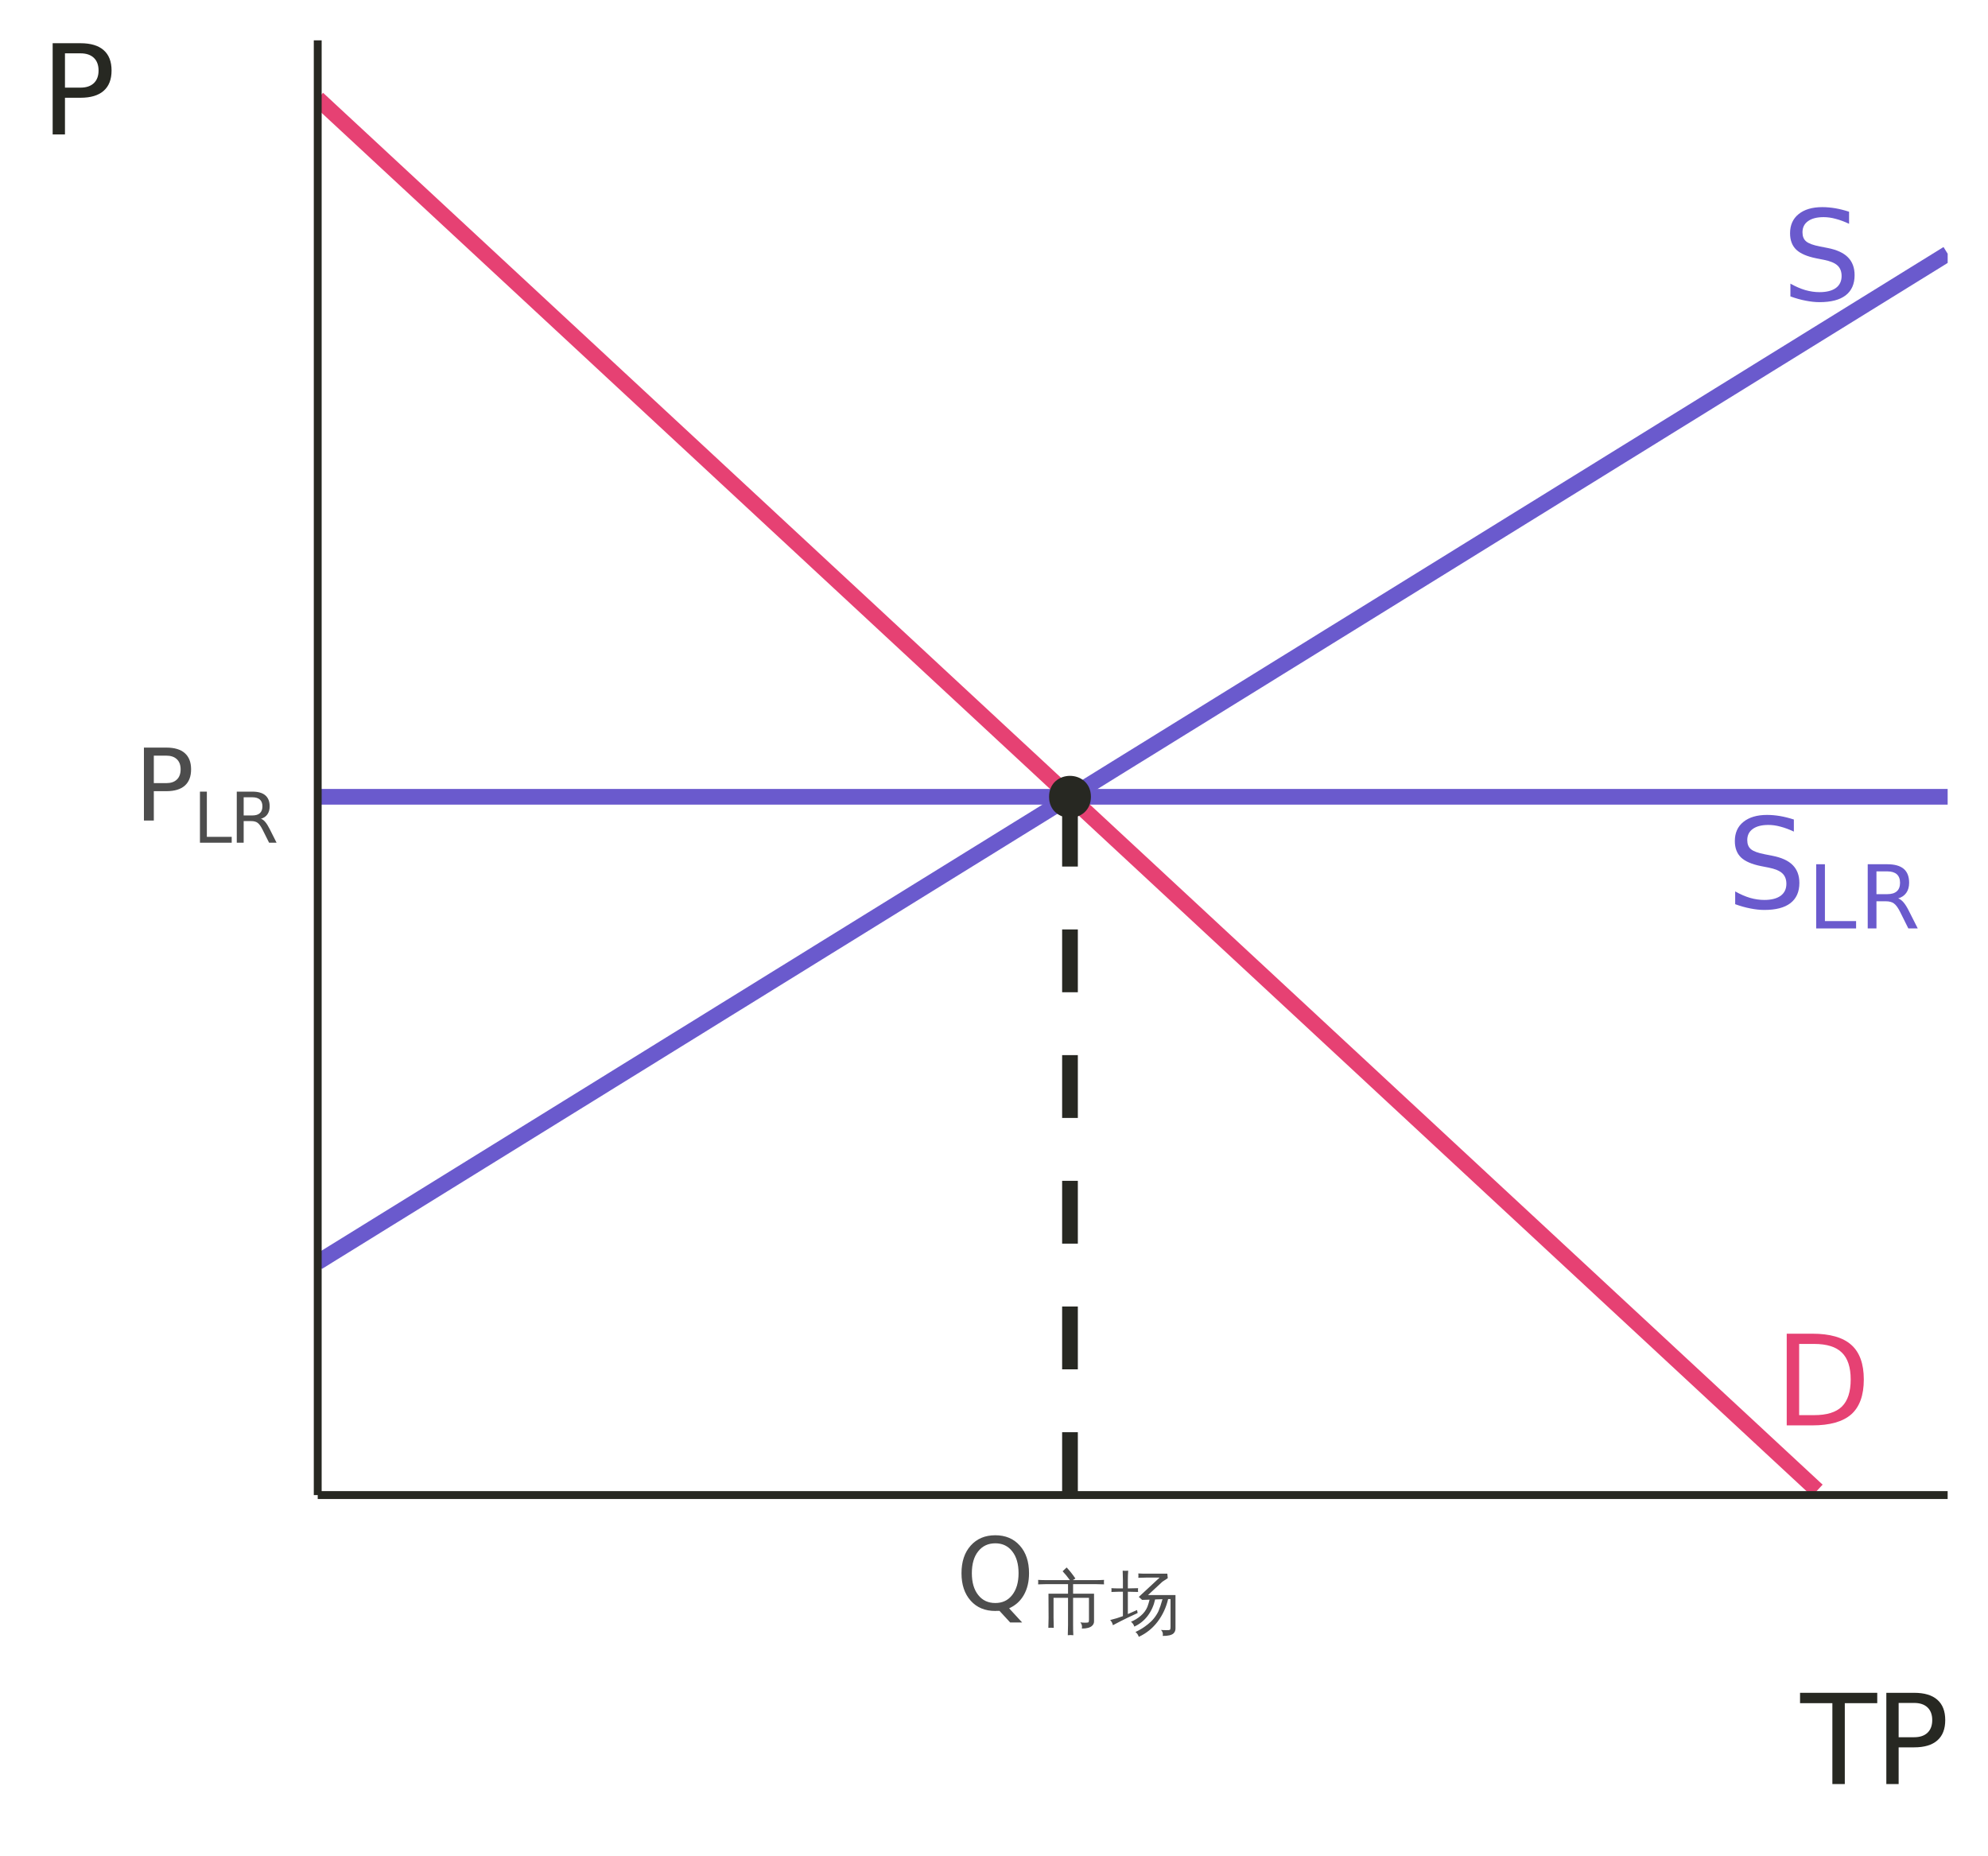
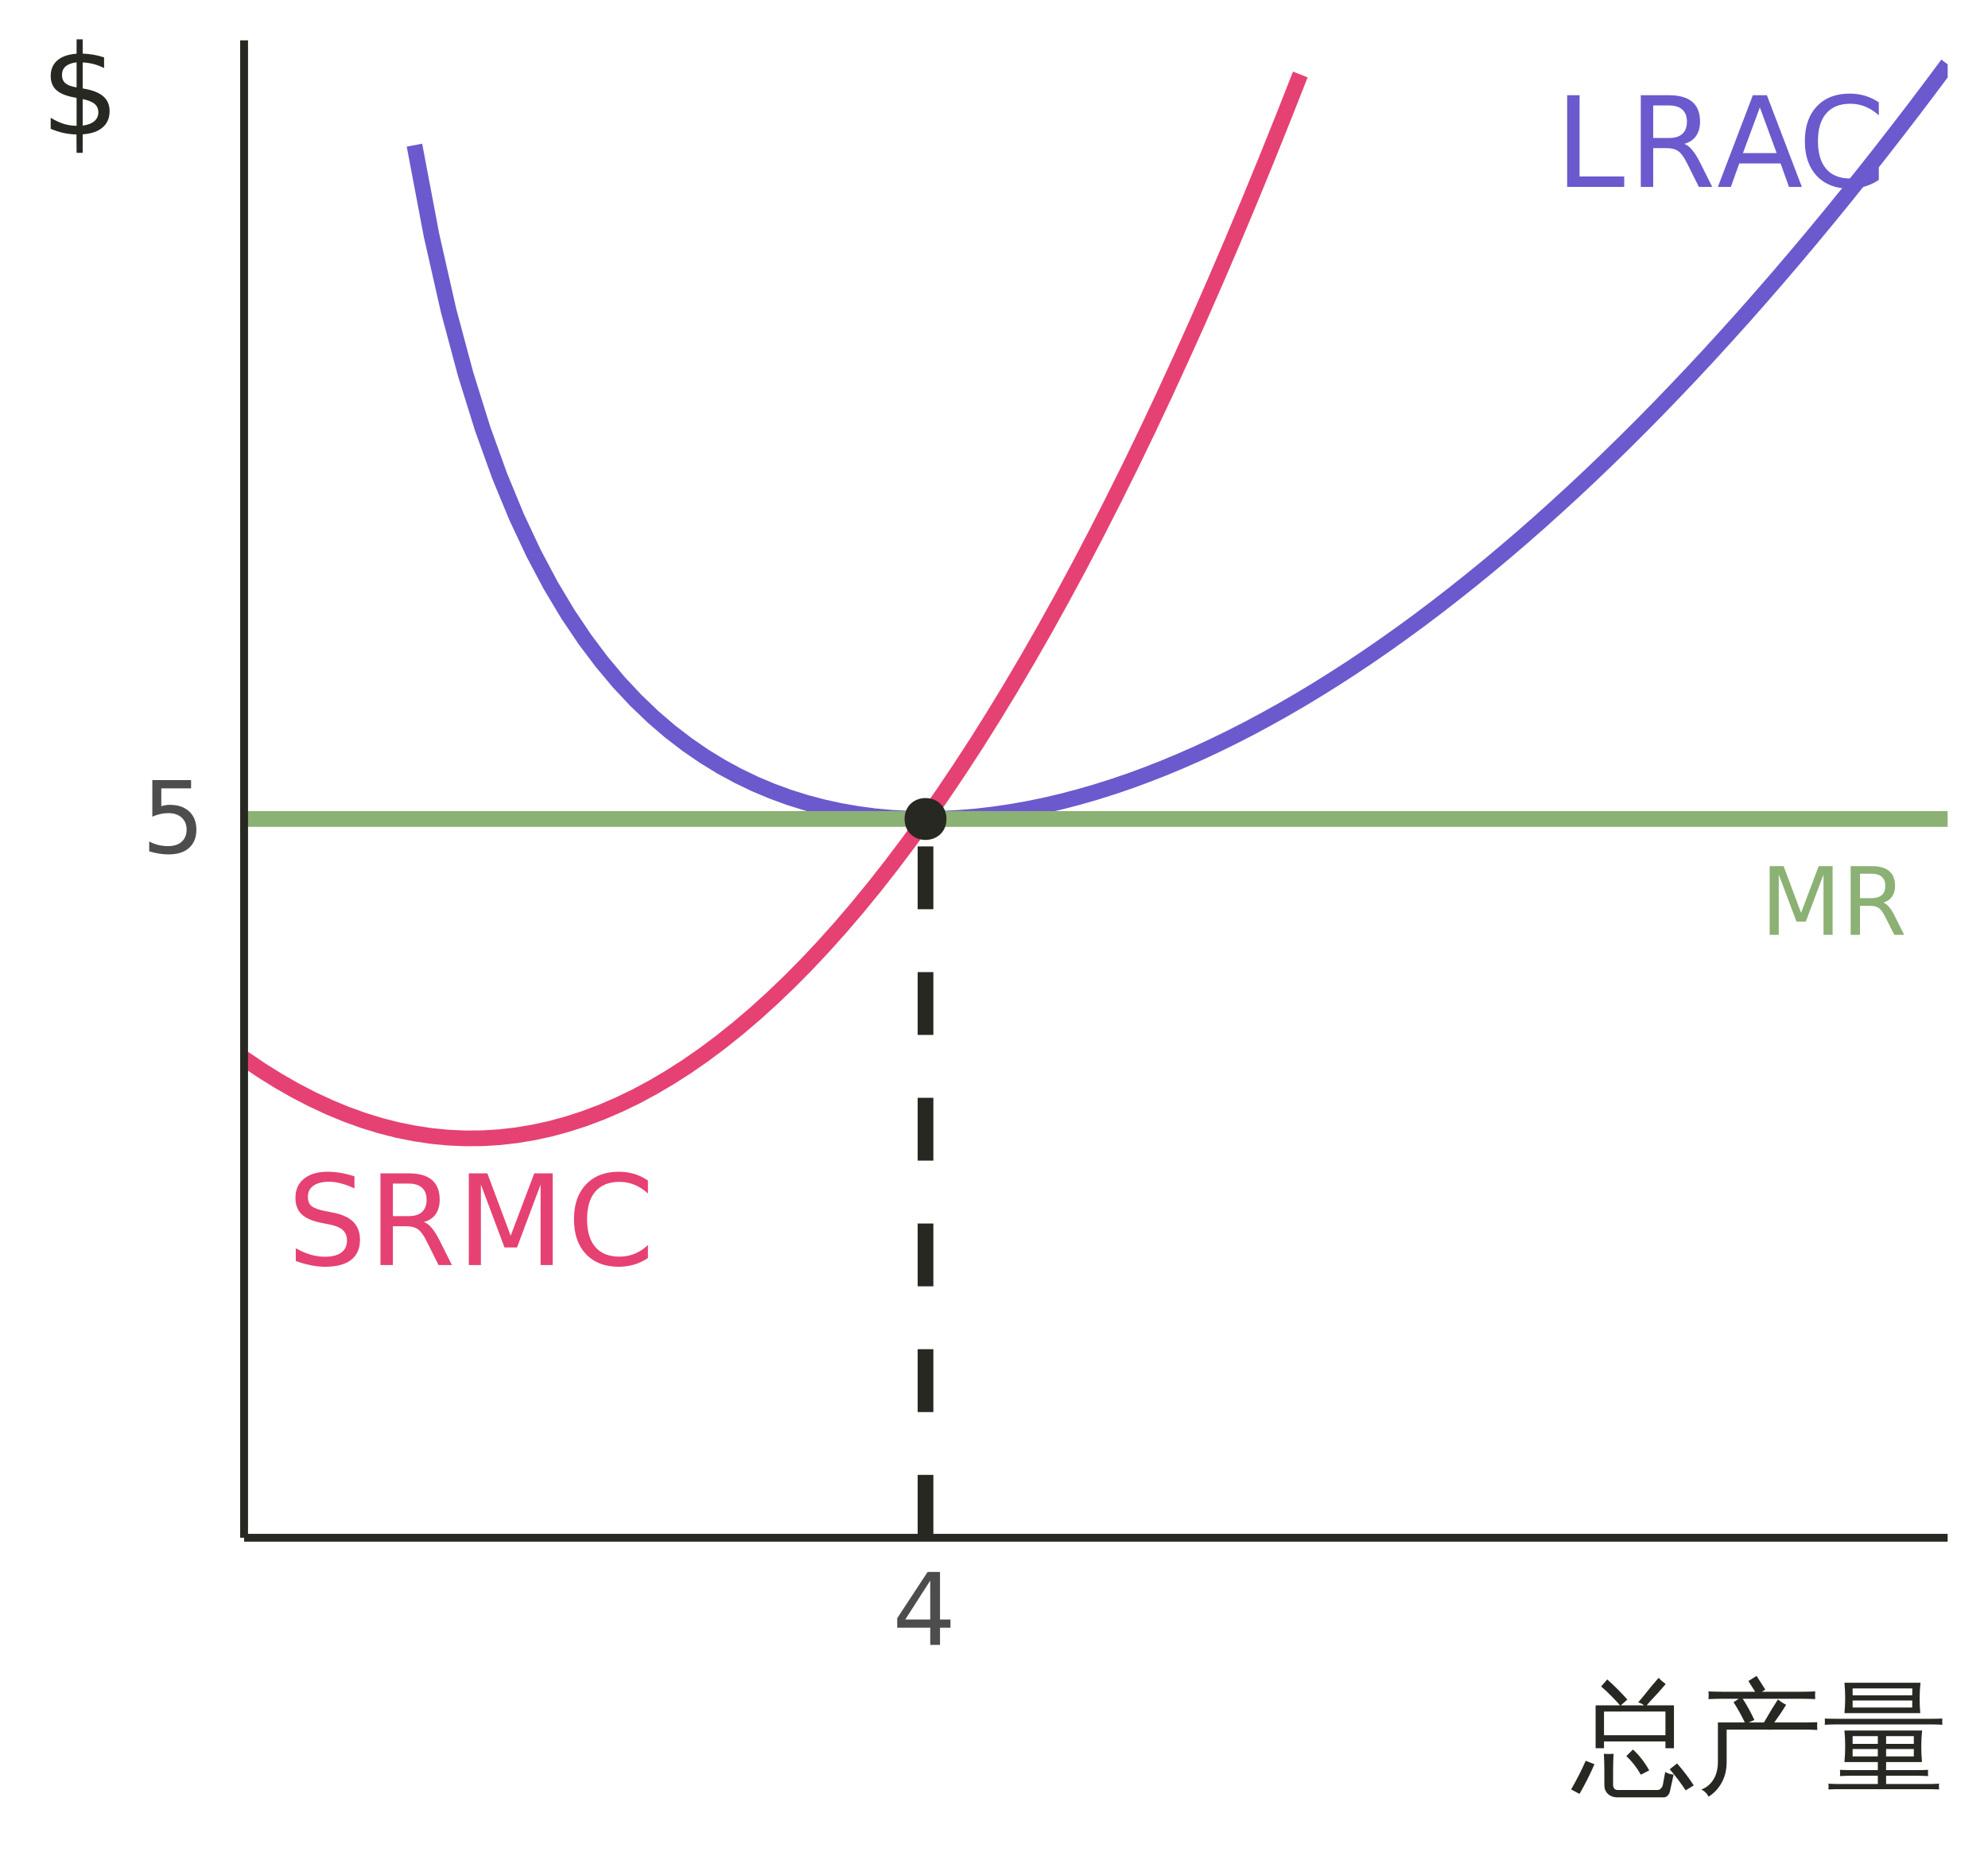
<svg xmlns="http://www.w3.org/2000/svg" xmlns:xlink="http://www.w3.org/1999/xlink" width="270" height="252" viewBox="0 0 270 252">
  <defs>
    <g>
      <g id="glyph-0-0">
        <path d="M 0.844 3.016 L 0.844 -12.047 L 9.391 -12.047 L 9.391 3.016 Z M 1.812 2.062 L 8.438 2.062 L 8.438 -11.078 L 1.812 -11.078 Z M 1.812 2.062 " />
      </g>
      <g id="glyph-0-1">
+         <path d="M 1.672 -12.453 L 3.359 -12.453 L 3.359 -1.422 L 9.422 -1.422 L 9.422 0 L 1.672 0 Z M 1.672 -12.453 " />
+       </g>
+       <g id="glyph-0-2">
+         <path d="M 7.578 -5.844 C 7.941 -5.719 8.289 -5.453 8.625 -5.047 C 8.969 -4.648 9.316 -4.102 9.672 -3.406 L 11.375 0 L 9.562 0 L 7.969 -3.188 C 7.562 -4.02 7.164 -4.57 6.781 -4.844 C 6.395 -5.125 5.863 -5.266 5.188 -5.266 L 3.359 -5.266 L 3.359 0 L 1.672 0 L 1.672 -12.453 L 5.484 -12.453 C 6.898 -12.453 7.957 -12.156 8.656 -11.562 C 9.363 -10.969 9.719 -10.066 9.719 -8.859 C 9.719 -8.078 9.535 -7.426 9.172 -6.906 C 8.805 -6.395 8.273 -6.039 7.578 -5.844 Z M 3.359 -11.062 L 3.359 -6.641 L 5.484 -6.641 C 6.297 -6.641 6.906 -6.828 7.312 -7.203 C 7.727 -7.578 7.938 -8.129 7.938 -8.859 C 7.938 -9.586 7.727 -10.133 7.312 -10.5 C 6.906 -10.875 6.297 -11.062 5.484 -11.062 Z M 3.359 -11.062 " />
+       </g>
+       <g id="glyph-0-3">
+         <path d="M 5.844 -10.797 L 3.547 -4.594 L 8.125 -4.594 Z M 4.891 -12.453 L 6.797 -12.453 L 11.547 0 L 9.797 0 L 8.656 -3.188 L 3.047 -3.188 L 1.906 0 L 0.141 0 Z M 4.891 -12.453 " />
+       </g>
+       <g id="glyph-0-4">
+         <path d="M 11 -11.484 L 11 -9.719 C 10.438 -10.238 9.832 -10.629 9.188 -10.891 C 8.539 -11.16 7.859 -11.297 7.141 -11.297 C 5.711 -11.297 4.617 -10.859 3.859 -9.984 C 3.109 -9.117 2.734 -7.863 2.734 -6.219 C 2.734 -4.57 3.109 -3.312 3.859 -2.438 C 4.617 -1.57 5.711 -1.141 7.141 -1.141 C 7.859 -1.141 8.539 -1.27 9.188 -1.531 C 9.832 -1.789 10.438 -2.188 11 -2.719 L 11 -0.953 C 10.406 -0.555 9.781 -0.258 9.125 -0.062 C 8.469 0.133 7.77 0.234 7.031 0.234 C 5.156 0.234 3.672 -0.336 2.578 -1.484 C 1.492 -2.641 0.953 -4.219 0.953 -6.219 C 0.953 -8.219 1.492 -9.789 2.578 -10.938 C 3.672 -12.094 5.156 -12.672 7.031 -12.672 C 7.781 -12.672 8.484 -12.57 9.141 -12.375 C 9.797 -12.176 10.414 -11.879 11 -11.484 Z M 11 -11.484 " />
+       </g>
+       <g id="glyph-0-5">
        <path d="M 9.141 -12.047 L 9.141 -10.406 C 8.504 -10.707 7.898 -10.93 7.328 -11.078 C 6.766 -11.234 6.219 -11.312 5.688 -11.312 C 4.77 -11.312 4.062 -11.129 3.562 -10.766 C 3.062 -10.41 2.812 -9.906 2.812 -9.25 C 2.812 -8.707 2.977 -8.297 3.312 -8.016 C 3.645 -7.734 4.27 -7.504 5.188 -7.328 L 6.219 -7.125 C 7.469 -6.883 8.391 -6.461 8.984 -5.859 C 9.586 -5.254 9.891 -4.445 9.891 -3.438 C 9.891 -2.227 9.484 -1.312 8.672 -0.688 C 7.867 -0.07 6.688 0.234 5.125 0.234 C 4.531 0.234 3.898 0.164 3.234 0.031 C 2.578 -0.094 1.891 -0.285 1.172 -0.547 L 1.172 -2.281 C 1.859 -1.895 2.531 -1.602 3.188 -1.406 C 3.844 -1.219 4.488 -1.125 5.125 -1.125 C 6.082 -1.125 6.82 -1.312 7.344 -1.688 C 7.863 -2.07 8.125 -2.613 8.125 -3.312 C 8.125 -3.926 7.938 -4.406 7.562 -4.75 C 7.188 -5.094 6.57 -5.348 5.719 -5.516 L 4.688 -5.719 C 3.438 -5.969 2.531 -6.359 1.969 -6.891 C 1.406 -7.43 1.125 -8.176 1.125 -9.125 C 1.125 -10.227 1.508 -11.094 2.281 -11.719 C 3.062 -12.352 4.133 -12.672 5.5 -12.672 C 6.082 -12.672 6.676 -12.617 7.281 -12.516 C 7.883 -12.41 8.504 -12.254 9.141 -12.047 Z M 9.141 -12.047 " />
      </g>
-       <g id="glyph-0-2">
-         <path d="M 3.359 -11.062 L 3.359 -1.391 L 5.391 -1.391 C 7.109 -1.391 8.363 -1.773 9.156 -2.547 C 9.957 -3.328 10.359 -4.555 10.359 -6.234 C 10.359 -7.898 9.957 -9.117 9.156 -9.891 C 8.363 -10.672 7.109 -11.062 5.391 -11.062 Z M 1.672 -12.453 L 5.141 -12.453 C 7.547 -12.453 9.312 -11.945 10.438 -10.938 C 11.57 -9.938 12.141 -8.367 12.141 -6.234 C 12.141 -4.086 11.57 -2.508 10.438 -1.5 C 9.301 -0.5 7.535 0 5.141 0 L 1.672 0 Z M 1.672 -12.453 " />
+       <g id="glyph-0-6">
+         <path d="M 1.672 -12.453 L 4.188 -12.453 L 7.359 -3.984 L 10.562 -12.453 L 13.062 -12.453 L 13.062 0 L 11.422 0 L 11.422 -10.938 L 8.219 -2.391 L 6.516 -2.391 L 3.312 -10.938 L 3.312 0 L 1.672 0 Z M 1.672 -12.453 " />
      </g>
      <g id="glyph-1-0">
-         <path d="M 0.594 2.109 L 0.594 -8.422 L 6.578 -8.422 L 6.578 2.109 Z M 1.266 1.453 L 5.906 1.453 L 5.906 -7.75 L 1.266 -7.75 Z M 1.266 1.453 " />
+         <path d="M 0.641 2.266 L 0.641 -9.016 L 7.031 -9.016 L 7.031 2.266 Z M 1.359 1.547 L 6.328 1.547 L 6.328 -8.297 L 1.359 -8.297 Z M 1.359 1.547 " />
      </g>
      <g id="glyph-1-1">
-         <path d="M 1.172 -8.719 L 2.359 -8.719 L 2.359 -1 L 6.594 -1 L 6.594 0 L 1.172 0 Z M 1.172 -8.719 " />
+         <path d="M 1.25 -9.328 L 3.141 -9.328 L 5.516 -2.984 L 7.906 -9.328 L 9.797 -9.328 L 9.797 0 L 8.562 0 L 8.562 -8.188 L 6.156 -1.797 L 4.891 -1.797 L 2.484 -8.188 L 2.484 0 L 1.25 0 Z M 1.25 -9.328 " />
      </g>
      <g id="glyph-1-2">
-         <path d="M 5.312 -4.078 C 5.562 -3.992 5.805 -3.812 6.047 -3.531 C 6.285 -3.25 6.523 -2.863 6.766 -2.375 L 7.969 0 L 6.688 0 L 5.578 -2.234 C 5.285 -2.816 5.004 -3.203 4.734 -3.391 C 4.473 -3.586 4.109 -3.688 3.641 -3.688 L 2.359 -3.688 L 2.359 0 L 1.172 0 L 1.172 -8.719 L 3.828 -8.719 C 4.828 -8.719 5.57 -8.508 6.062 -8.094 C 6.551 -7.676 6.797 -7.047 6.797 -6.203 C 6.797 -5.648 6.664 -5.191 6.406 -4.828 C 6.156 -4.473 5.789 -4.223 5.312 -4.078 Z M 2.359 -7.75 L 2.359 -4.656 L 3.828 -4.656 C 4.398 -4.656 4.832 -4.785 5.125 -5.047 C 5.414 -5.305 5.562 -5.691 5.562 -6.203 C 5.562 -6.711 5.414 -7.098 5.125 -7.359 C 4.832 -7.617 4.398 -7.75 3.828 -7.75 Z M 2.359 -7.75 " />
+         <path d="M 5.688 -4.375 C 5.957 -4.281 6.219 -4.082 6.469 -3.781 C 6.727 -3.488 6.984 -3.078 7.234 -2.547 L 8.516 0 L 7.172 0 L 5.969 -2.391 C 5.664 -3.016 5.367 -3.426 5.078 -3.625 C 4.785 -3.832 4.391 -3.938 3.891 -3.938 L 2.516 -3.938 L 2.516 0 L 1.25 0 L 1.25 -9.328 L 4.109 -9.328 C 5.172 -9.328 5.961 -9.102 6.484 -8.656 C 7.016 -8.207 7.281 -7.535 7.281 -6.641 C 7.281 -6.055 7.141 -5.566 6.859 -5.172 C 6.586 -4.785 6.195 -4.52 5.688 -4.375 Z M 2.516 -8.297 L 2.516 -4.984 L 4.109 -4.984 C 4.711 -4.984 5.172 -5.125 5.484 -5.406 C 5.797 -5.688 5.953 -6.098 5.953 -6.641 C 5.953 -7.18 5.797 -7.594 5.484 -7.875 C 5.172 -8.156 4.711 -8.297 4.109 -8.297 Z M 2.516 -8.297 " />
      </g>
      <g id="glyph-2-0">
        <path d="M 0.672 2.406 L 0.672 -9.578 L 7.469 -9.578 L 7.469 2.406 Z M 1.438 1.641 L 6.719 1.641 L 6.719 -8.828 L 1.438 -8.828 Z M 1.438 1.641 " />
      </g>
      <g id="glyph-2-1">
-         <path d="M 2.672 -8.812 L 2.672 -5.078 L 4.359 -5.078 C 4.984 -5.078 5.461 -5.238 5.797 -5.562 C 6.141 -5.883 6.312 -6.348 6.312 -6.953 C 6.312 -7.547 6.141 -8.004 5.797 -8.328 C 5.461 -8.648 4.984 -8.812 4.359 -8.812 Z M 1.328 -9.906 L 4.359 -9.906 C 5.473 -9.906 6.312 -9.656 6.875 -9.156 C 7.445 -8.656 7.734 -7.922 7.734 -6.953 C 7.734 -5.973 7.445 -5.234 6.875 -4.734 C 6.312 -4.234 5.473 -3.984 4.359 -3.984 L 2.672 -3.984 L 2.672 0 L 1.328 0 Z M 1.328 -9.906 " />
+         <path d="M 1.469 -9.906 L 6.734 -9.906 L 6.734 -8.781 L 2.688 -8.781 L 2.688 -6.359 C 2.883 -6.422 3.082 -6.469 3.281 -6.5 C 3.477 -6.531 3.672 -6.547 3.859 -6.547 C 4.961 -6.547 5.836 -6.242 6.484 -5.641 C 7.129 -5.035 7.453 -4.211 7.453 -3.172 C 7.453 -2.109 7.117 -1.281 6.453 -0.688 C 5.797 -0.102 4.863 0.188 3.656 0.188 C 3.238 0.188 2.812 0.148 2.375 0.078 C 1.945 0.016 1.504 -0.086 1.047 -0.234 L 1.047 -1.578 C 1.441 -1.359 1.852 -1.195 2.281 -1.094 C 2.707 -0.988 3.156 -0.938 3.625 -0.938 C 4.395 -0.938 5.004 -1.133 5.453 -1.531 C 5.898 -1.938 6.125 -2.484 6.125 -3.172 C 6.125 -3.867 5.898 -4.414 5.453 -4.812 C 5.004 -5.219 4.395 -5.422 3.625 -5.422 C 3.27 -5.422 2.914 -5.379 2.562 -5.297 C 2.207 -5.223 1.844 -5.102 1.469 -4.938 Z M 1.469 -9.906 " />
      </g>
      <g id="glyph-2-2">
-         <path d="M 5.359 -9 C 4.379 -9 3.602 -8.633 3.031 -7.906 C 2.457 -7.188 2.172 -6.195 2.172 -4.938 C 2.172 -3.695 2.457 -2.711 3.031 -1.984 C 3.602 -1.254 4.379 -0.891 5.359 -0.891 C 6.328 -0.891 7.094 -1.254 7.656 -1.984 C 8.227 -2.711 8.516 -3.695 8.516 -4.938 C 8.516 -6.195 8.227 -7.188 7.656 -7.906 C 7.094 -8.633 6.328 -9 5.359 -9 Z M 7.234 -0.172 L 9 1.75 L 7.375 1.75 L 5.922 0.172 C 5.766 0.172 5.648 0.172 5.578 0.172 C 5.504 0.18 5.43 0.188 5.359 0.188 C 3.961 0.188 2.848 -0.273 2.016 -1.203 C 1.18 -2.141 0.766 -3.383 0.766 -4.938 C 0.766 -6.508 1.18 -7.758 2.016 -8.688 C 2.848 -9.625 3.961 -10.094 5.359 -10.094 C 6.742 -10.094 7.852 -9.625 8.688 -8.688 C 9.52 -7.758 9.938 -6.508 9.938 -4.938 C 9.938 -3.789 9.703 -2.805 9.234 -1.984 C 8.773 -1.172 8.109 -0.566 7.234 -0.172 Z M 7.234 -0.172 " />
+         <path d="M 5.141 -8.734 L 1.75 -3.453 L 5.141 -3.453 Z M 4.781 -9.906 L 6.469 -9.906 L 6.469 -3.453 L 7.891 -3.453 L 7.891 -2.344 L 6.469 -2.344 L 6.469 0 L 5.141 0 L 5.141 -2.344 L 0.656 -2.344 L 0.656 -3.625 Z M 4.781 -9.906 " />
      </g>
      <g id="glyph-3-0">
-         <path d="M 0.469 1.688 L 0.469 -6.703 L 5.234 -6.703 L 5.234 1.688 Z M 1.016 1.156 L 4.703 1.156 L 4.703 -6.172 L 1.016 -6.172 Z M 1.016 1.156 " />
+         <path d="M 0.562 0 L 0.562 -11.328 L 5.078 -11.328 L 5.078 0 Z M 1.125 -0.562 L 4.516 -0.562 L 4.516 -10.766 L 1.125 -10.766 Z M 1.125 -0.562 " />
      </g>
      <g id="glyph-3-1">
-         <path d="M 0.938 -6.938 L 1.875 -6.938 L 1.875 -0.797 L 5.25 -0.797 L 5.25 0 L 0.938 0 Z M 0.938 -6.938 " />
+         <path d="M 4.328 -4.453 L 3.188 -4.453 L 3.188 -10.281 L 6.5 -10.281 C 5.707 -11.195 4.852 -12.051 3.938 -12.844 L 4.766 -13.797 C 5.734 -12.941 6.645 -12.031 7.5 -11.062 L 6.609 -10.281 L 9.766 -10.281 C 9.523 -10.477 9.258 -10.609 8.969 -10.672 L 9.75 -11.609 C 10.414 -12.441 10.758 -12.867 10.781 -12.891 L 11.75 -14.016 C 12.039 -13.703 12.359 -13.422 12.703 -13.172 L 11.734 -12.047 L 10.625 -10.859 L 10.125 -10.281 L 13.828 -10.281 L 13.828 -4.453 L 12.672 -4.453 L 12.672 -5.375 L 4.328 -5.375 Z M 12.672 -9.438 L 4.328 -9.438 L 4.328 -6.219 L 12.672 -6.219 Z M 15.422 1.266 C 14.754 0.254 14.031 -0.695 13.25 -1.594 L 14.25 -2.391 C 15.07 -1.461 15.828 -0.469 16.516 0.594 Z M 9.328 -0.859 C 8.797 -1.816 8.141 -2.66 7.359 -3.391 L 8.266 -4.281 C 9.141 -3.469 9.875 -2.52 10.469 -1.438 Z M 12.641 -1.234 C 12.953 -1.035 13.332 -0.914 13.781 -0.875 L 13.297 1.328 C 13.254 1.578 13.156 1.785 13 1.953 C 12.844 2.129 12.656 2.219 12.438 2.219 L 6.125 2.219 C 5.625 2.219 5.207 2.066 4.875 1.766 C 4.539 1.461 4.375 1.055 4.375 0.547 L 4.375 -1.391 C 4.375 -2.172 4.352 -2.941 4.312 -3.703 C 4.75 -3.66 5.188 -3.66 5.625 -3.703 C 5.582 -2.941 5.562 -2.172 5.562 -1.391 L 5.562 0.547 C 5.562 0.723 5.613 0.879 5.719 1.016 C 5.832 1.148 5.973 1.219 6.141 1.219 L 11.594 1.219 C 11.781 1.219 11.938 1.145 12.062 1 C 12.195 0.863 12.285 0.691 12.328 0.484 Z M -0.141 1.141 C 0.586 -0.109 1.25 -1.406 1.844 -2.75 L 3.031 -2.281 C 2.426 -0.883 1.75 0.457 1 1.75 Z M -0.141 1.141 " />
      </g>
      <g id="glyph-3-2">
-         <path d="M 4.219 -3.25 C 4.426 -3.188 4.625 -3.039 4.812 -2.812 C 5 -2.594 5.191 -2.285 5.391 -1.891 L 6.344 0 L 5.328 0 L 4.438 -1.781 C 4.207 -2.238 3.984 -2.547 3.766 -2.703 C 3.555 -2.859 3.266 -2.938 2.891 -2.938 L 1.875 -2.938 L 1.875 0 L 0.938 0 L 0.938 -6.938 L 3.047 -6.938 C 3.836 -6.938 4.426 -6.77 4.812 -6.438 C 5.207 -6.102 5.406 -5.602 5.406 -4.938 C 5.406 -4.5 5.301 -4.133 5.094 -3.844 C 4.895 -3.562 4.602 -3.363 4.219 -3.25 Z M 1.875 -6.172 L 1.875 -3.703 L 3.047 -3.703 C 3.504 -3.703 3.848 -3.805 4.078 -4.016 C 4.305 -4.223 4.422 -4.531 4.422 -4.938 C 4.422 -5.344 4.305 -5.648 4.078 -5.859 C 3.848 -6.066 3.504 -6.172 3.047 -6.172 Z M 1.875 -6.172 " />
+         <path d="M 2.797 -2.609 L 2.797 -7.953 L 6.453 -7.953 C 6.004 -8.898 5.492 -9.816 4.922 -10.703 L 5.625 -11.172 L 3.453 -11.172 C 2.805 -11.172 2.16 -11.156 1.516 -11.125 C 1.555 -11.477 1.555 -11.828 1.516 -12.172 C 2.16 -12.141 2.805 -12.125 3.453 -12.125 L 7.859 -12.125 L 6.938 -13.578 L 8.047 -14.281 L 9.234 -12.422 L 8.766 -12.125 L 14.094 -12.125 C 14.738 -12.125 15.379 -12.141 16.016 -12.172 C 15.984 -11.828 15.984 -11.477 16.016 -11.125 C 15.379 -11.156 14.738 -11.172 14.094 -11.172 L 6.172 -11.172 C 6.766 -10.242 7.289 -9.285 7.75 -8.297 L 6.984 -7.953 L 9.047 -7.953 L 10.156 -9.828 L 10.953 -11.078 C 11.297 -10.797 11.664 -10.555 12.062 -10.359 C 11.812 -9.941 11.547 -9.523 11.266 -9.109 L 10.453 -7.953 L 14.359 -7.953 C 15.016 -7.953 15.66 -7.961 16.297 -7.984 C 16.266 -7.641 16.266 -7.289 16.297 -6.938 C 15.66 -6.969 15.016 -6.984 14.359 -6.984 L 9.844 -6.984 L 9.797 -6.922 C 9.773 -6.941 9.75 -6.961 9.719 -6.984 L 3.984 -6.984 L 3.984 -2.609 C 3.984 -1.523 3.758 -0.582 3.312 0.219 C 2.863 1.031 2.27 1.664 1.531 2.125 C 1.32 1.688 0.992 1.363 0.547 1.156 C 1.242 0.895 1.789 0.441 2.188 -0.203 C 2.594 -0.848 2.797 -1.648 2.797 -2.609 Z M 2.797 -2.609 " />
+       </g>
+       <g id="glyph-3-3">
+         <path d="M 15.844 0.359 C 15.801 0.617 15.801 0.879 15.844 1.141 C 15.363 1.117 14.883 1.109 14.406 1.109 L 2.219 1.109 C 1.75 1.109 1.281 1.117 0.812 1.141 C 0.832 0.879 0.832 0.617 0.812 0.359 C 1.281 0.391 1.75 0.406 2.219 0.406 L 7.516 0.406 L 7.516 -0.719 L 3.938 -0.719 C 3.414 -0.719 2.895 -0.703 2.375 -0.672 C 2.406 -0.953 2.406 -1.234 2.375 -1.516 C 2.895 -1.492 3.414 -1.484 3.938 -1.484 L 7.516 -1.484 L 7.516 -2.578 L 2.984 -2.578 C 3.117 -4.004 3.117 -5.43 2.984 -6.859 L 13.531 -6.859 C 13.383 -5.43 13.379 -4.004 13.516 -2.578 L 8.641 -2.578 L 8.641 -1.484 L 12.797 -1.484 C 13.316 -1.484 13.832 -1.492 14.344 -1.516 C 14.32 -1.234 14.32 -0.953 14.344 -0.672 C 13.832 -0.703 13.316 -0.719 12.797 -0.719 L 8.641 -0.719 L 8.641 0.406 L 14.406 0.406 C 14.883 0.406 15.363 0.391 15.844 0.359 Z M 16.281 -8.484 C 16.258 -8.203 16.258 -7.922 16.281 -7.641 C 15.77 -7.672 15.258 -7.688 14.75 -7.688 L 1.859 -7.688 C 1.336 -7.688 0.82 -7.672 0.312 -7.641 C 0.332 -7.922 0.332 -8.203 0.312 -8.484 C 0.832 -8.461 1.348 -8.453 1.859 -8.453 L 14.75 -8.453 C 15.25 -8.453 15.758 -8.461 16.281 -8.484 Z M 2.984 -9.219 C 3.117 -10.602 3.117 -11.977 2.984 -13.344 L 13.312 -13.344 C 13.164 -11.977 13.156 -10.602 13.281 -9.219 Z M 8.641 -5.047 L 12.406 -5.047 L 12.406 -6.094 L 8.641 -6.094 Z M 7.516 -5.047 L 7.516 -6.094 L 4.094 -6.094 L 4.094 -5.047 Z M 8.641 -4.344 L 8.641 -3.344 L 12.406 -3.344 L 12.406 -4.344 Z M 7.516 -4.344 L 4.094 -4.344 L 4.094 -3.344 L 7.516 -3.344 Z M 4.094 -12.578 L 4.094 -11.641 L 12.188 -11.641 L 12.203 -12.578 Z M 4.094 -10.938 L 4.094 -9.984 L 12.188 -9.984 L 12.188 -10.938 Z M 4.094 -10.938 " />
      </g>
      <g id="glyph-4-0">
-         <path d="M 0.312 0 L 0.312 -6.344 L 2.844 -6.344 L 2.844 0 Z M 0.625 -0.312 L 2.531 -0.312 L 2.531 -6.016 L 0.625 -6.016 Z M 0.625 -0.312 " />
+         <path d="M 0.844 3 L 0.844 -11.984 L 9.344 -11.984 L 9.344 3 Z M 1.797 2.062 L 8.406 2.062 L 8.406 -11.031 L 1.797 -11.031 Z M 1.797 2.062 " />
      </g>
      <g id="glyph-4-1">
-         <path d="M 4.953 1.141 C 4.703 1.109 4.453 1.109 4.203 1.141 C 4.223 0.68 4.234 0.219 4.234 -0.25 L 4.234 -3.938 L 2.266 -3.938 L 2.266 -1.25 C 2.273 -0.781 2.285 -0.316 2.297 0.141 C 2.055 0.117 1.812 0.117 1.562 0.141 C 1.582 -0.316 1.594 -0.773 1.594 -1.234 L 1.578 -4.5 L 4.234 -4.5 L 4.234 -5.797 L 1.297 -5.797 C 0.922 -5.797 0.547 -5.785 0.172 -5.766 C 0.191 -5.961 0.191 -6.164 0.172 -6.375 C 0.547 -6.352 0.922 -6.344 1.297 -6.344 L 4.484 -6.344 C 4.18 -6.77 3.852 -7.172 3.5 -7.547 L 4.047 -8.062 C 4.484 -7.594 4.879 -7.094 5.234 -6.562 L 4.891 -6.344 L 7.984 -6.344 C 8.367 -6.344 8.75 -6.352 9.125 -6.375 C 9.102 -6.164 9.102 -5.961 9.125 -5.766 C 8.75 -5.785 8.367 -5.797 7.984 -5.797 L 4.922 -5.797 L 4.922 -4.5 L 7.766 -4.5 L 7.766 -0.734 C 7.766 -0.492 7.672 -0.289 7.484 -0.125 C 7.223 0.113 6.766 0.234 6.109 0.234 C 6.18 -0.078 6.113 -0.359 5.906 -0.609 C 6.082 -0.578 6.297 -0.562 6.547 -0.562 C 6.805 -0.562 6.957 -0.578 7 -0.609 C 7.051 -0.648 7.078 -0.754 7.078 -0.922 L 7.078 -3.938 L 4.922 -3.938 L 4.922 -0.25 C 4.922 0.219 4.93 0.68 4.953 1.141 Z M 4.953 1.141 " />
-       </g>
-       <g id="glyph-4-2">
-         <path d="M 4.875 -6.688 C 4.508 -6.688 4.145 -6.676 3.781 -6.656 C 3.801 -6.852 3.801 -7.051 3.781 -7.25 C 4.145 -7.227 4.508 -7.219 4.875 -7.219 L 7.719 -7.219 L 7.781 -6.609 L 7.047 -6.125 L 5.094 -4.312 L 8.828 -4.312 L 8.828 0.234 C 8.828 0.504 8.734 0.727 8.547 0.906 C 8.285 1.133 7.801 1.242 7.094 1.234 C 7.164 0.922 7.086 0.648 6.859 0.422 C 7.066 0.441 7.305 0.453 7.578 0.453 C 7.859 0.461 8.023 0.441 8.078 0.391 C 8.129 0.348 8.156 0.223 8.156 0.016 L 8.156 -3.766 L 7.828 -3.766 C 7.566 -2.641 7.094 -1.617 6.406 -0.703 C 5.719 0.203 4.863 0.891 3.844 1.359 C 3.758 1.086 3.609 0.867 3.391 0.703 C 4.004 0.422 4.57 0.066 5.094 -0.359 C 5.695 -0.828 6.172 -1.414 6.516 -2.125 C 6.703 -2.562 6.883 -3.102 7.062 -3.75 L 6.062 -3.719 C 5.883 -2.895 5.551 -2.156 5.062 -1.5 C 4.57 -0.852 3.961 -0.363 3.234 -0.031 C 3.16 -0.301 3.008 -0.52 2.781 -0.688 C 3.25 -0.875 3.691 -1.145 4.109 -1.5 C 4.523 -1.852 4.828 -2.258 5.016 -2.719 C 5.109 -2.969 5.207 -3.289 5.312 -3.688 L 4.297 -3.656 L 3.844 -4.062 L 6.672 -6.688 Z M -0.047 -0.922 C 0.555 -1.066 1.133 -1.242 1.688 -1.453 L 1.688 -4.766 L 1.125 -4.766 C 0.789 -4.766 0.457 -4.754 0.125 -4.734 C 0.145 -4.898 0.145 -5.07 0.125 -5.25 C 0.457 -5.227 0.789 -5.219 1.125 -5.219 L 1.688 -5.219 L 1.688 -6.344 C 1.688 -6.77 1.676 -7.195 1.656 -7.625 C 1.906 -7.602 2.156 -7.602 2.406 -7.625 C 2.375 -7.195 2.359 -6.77 2.359 -6.344 L 2.359 -5.219 L 3.75 -5.25 C 3.727 -5.07 3.727 -4.898 3.75 -4.734 L 2.359 -4.766 L 2.359 -1.734 L 3.609 -2.281 L 3.688 -1.875 C 2.645 -1.395 1.875 -1.023 1.375 -0.766 L 0.328 -0.219 C 0.266 -0.508 0.141 -0.742 -0.047 -0.922 Z M -0.047 -0.922 " />
-       </g>
-       <g id="glyph-5-0">
-         <path d="M 0.844 3 L 0.844 -11.984 L 9.344 -11.984 L 9.344 3 Z M 1.797 2.062 L 8.406 2.062 L 8.406 -11.031 L 1.797 -11.031 Z M 1.797 2.062 " />
-       </g>
-       <g id="glyph-5-1">
-         <path d="M -0.047 -12.391 L 10.438 -12.391 L 10.438 -10.984 L 6.031 -10.984 L 6.031 0 L 4.344 0 L 4.344 -10.984 L -0.047 -10.984 Z M -0.047 -12.391 " />
-       </g>
-       <g id="glyph-5-2">
-         <path d="M 3.344 -11.016 L 3.344 -6.359 L 5.453 -6.359 C 6.234 -6.359 6.836 -6.562 7.266 -6.969 C 7.691 -7.375 7.906 -7.945 7.906 -8.688 C 7.906 -9.426 7.691 -10 7.266 -10.406 C 6.836 -10.812 6.234 -11.016 5.453 -11.016 Z M 1.672 -12.391 L 5.453 -12.391 C 6.836 -12.391 7.883 -12.078 8.594 -11.453 C 9.312 -10.828 9.672 -9.906 9.672 -8.688 C 9.672 -7.469 9.312 -6.547 8.594 -5.922 C 7.883 -5.297 6.836 -4.984 5.453 -4.984 L 3.344 -4.984 L 3.344 0 L 1.672 0 Z M 1.672 -12.391 " />
+         <path d="M 5.75 2.5 L 4.922 2.5 L 4.906 0 C 4.32 -0.008 3.738 -0.078 3.156 -0.203 C 2.582 -0.328 2 -0.516 1.406 -0.766 L 1.406 -2.266 C 1.977 -1.91 2.551 -1.641 3.125 -1.453 C 3.707 -1.273 4.305 -1.18 4.922 -1.172 L 4.922 -4.969 C 3.691 -5.164 2.797 -5.5 2.234 -5.969 C 1.68 -6.445 1.406 -7.102 1.406 -7.938 C 1.406 -8.832 1.707 -9.539 2.312 -10.062 C 2.914 -10.582 3.785 -10.883 4.922 -10.969 L 4.922 -12.922 L 5.75 -12.922 L 5.75 -10.984 C 6.258 -10.961 6.754 -10.91 7.234 -10.828 C 7.711 -10.742 8.188 -10.625 8.656 -10.469 L 8.656 -9.016 C 8.188 -9.254 7.711 -9.438 7.234 -9.562 C 6.754 -9.688 6.258 -9.758 5.75 -9.781 L 5.75 -6.25 C 7 -6.051 7.922 -5.703 8.516 -5.203 C 9.109 -4.703 9.406 -4.02 9.406 -3.156 C 9.406 -2.227 9.086 -1.492 8.453 -0.953 C 7.828 -0.41 6.926 -0.098 5.75 -0.016 Z M 4.922 -6.391 L 4.922 -9.797 C 4.273 -9.723 3.781 -9.539 3.438 -9.25 C 3.102 -8.957 2.938 -8.566 2.938 -8.078 C 2.938 -7.598 3.094 -7.223 3.406 -6.953 C 3.719 -6.691 4.223 -6.504 4.922 -6.391 Z M 5.75 -4.797 L 5.75 -1.203 C 6.445 -1.297 6.973 -1.492 7.328 -1.797 C 7.691 -2.109 7.875 -2.508 7.875 -3 C 7.875 -3.488 7.703 -3.875 7.359 -4.156 C 7.016 -4.445 6.477 -4.66 5.75 -4.797 Z M 5.75 -4.797 " />
      </g>
    </g>
    <clipPath id="clip-0">
-       <path clip-rule="nonzero" d="M 43.152 33 L 264.523 33 L 264.523 173 L 43.152 173 Z M 43.152 33 " />
+       <path clip-rule="nonzero" d="M 55 7 L 264.523 7 L 264.523 113 L 55 113 Z M 55 7 " />
    </clipPath>
    <clipPath id="clip-1">
-       <path clip-rule="nonzero" d="M 43.152 107 L 264.523 107 L 264.523 110 L 43.152 110 Z M 43.152 107 " />
+       <path clip-rule="nonzero" d="M 33.152 9 L 178 9 L 178 156 L 33.152 156 Z M 33.152 9 " />
    </clipPath>
    <clipPath id="clip-2">
-       <path clip-rule="nonzero" d="M 43.152 12 L 248 12 L 248 203.051 L 43.152 203.051 Z M 43.152 12 " />
+       <path clip-rule="nonzero" d="M 33.152 110 L 264.523 110 L 264.523 113 L 33.152 113 Z M 33.152 110 " />
    </clipPath>
    <clipPath id="clip-3">
-       <path clip-rule="nonzero" d="M 144 107 L 147 107 L 147 203.051 L 144 203.051 Z M 144 107 " />
+       <path clip-rule="nonzero" d="M 124 110 L 127 110 L 127 208.852 L 124 208.852 Z M 124 110 " />
    </clipPath>
  </defs>
  <rect x="-27" y="-25.2" width="324" height="302.4" fill="rgb(100%, 100%, 100%)" fill-opacity="1" />
  <g clip-path="url(#clip-0)">
-     <path fill="none" stroke-width="2.134" stroke-linecap="butt" stroke-linejoin="round" stroke="rgb(41.569%, 35.294%, 80.392%)" stroke-opacity="1" stroke-miterlimit="10" d="M 43.152 171.438 L 45.363 170.066 L 47.578 168.699 L 49.793 167.328 L 52.004 165.957 L 54.219 164.59 L 58.648 161.848 L 60.859 160.48 L 65.289 157.738 L 67.5 156.371 L 71.93 153.629 L 74.141 152.262 L 78.57 149.52 L 80.785 148.152 L 82.996 146.781 L 85.211 145.41 L 87.426 144.043 L 89.637 142.672 L 91.852 141.301 L 94.066 139.934 L 96.281 138.562 L 98.492 137.191 L 100.707 135.824 L 102.922 134.453 L 105.133 133.082 L 107.348 131.715 L 109.562 130.344 L 111.773 128.973 L 113.988 127.605 L 118.418 124.863 L 120.629 123.496 L 125.059 120.754 L 127.27 119.387 L 131.699 116.645 L 133.914 115.277 L 136.125 113.906 L 138.34 112.535 L 140.555 111.168 L 142.766 109.797 L 144.98 108.426 L 147.195 107.059 L 149.41 105.688 L 151.621 104.316 L 153.836 102.945 L 156.051 101.578 L 158.262 100.207 L 160.477 98.836 L 162.691 97.469 L 164.902 96.098 L 167.117 94.727 L 169.332 93.359 L 171.547 91.988 L 173.758 90.617 L 175.973 89.25 L 178.188 87.879 L 180.398 86.508 L 182.613 85.141 L 187.043 82.398 L 189.254 81.031 L 193.684 78.289 L 195.895 76.922 L 200.324 74.18 L 202.535 72.812 L 206.965 70.07 L 209.18 68.703 L 211.391 67.332 L 213.605 65.961 L 215.82 64.594 L 218.031 63.223 L 220.246 61.852 L 222.461 60.484 L 224.676 59.113 L 226.887 57.742 L 229.102 56.375 L 231.316 55.004 L 233.527 53.633 L 235.742 52.266 L 237.957 50.895 L 240.168 49.523 L 242.383 48.156 L 246.812 45.414 L 249.023 44.047 L 253.453 41.305 L 255.664 39.938 L 260.094 37.195 L 262.309 35.828 L 264.52 34.457 " />
+     <path fill="none" stroke-width="2.134" stroke-linecap="butt" stroke-linejoin="round" stroke="rgb(41.569%, 35.294%, 80.392%)" stroke-opacity="1" stroke-miterlimit="10" d="M 56.289 19.715 L 58.602 31.934 L 60.914 42.141 L 63.23 50.789 L 65.543 58.203 L 67.855 64.625 L 70.168 70.23 L 72.484 75.16 L 74.797 79.516 L 77.109 83.383 L 79.426 86.828 L 81.738 89.906 L 84.051 92.664 L 86.367 95.133 L 88.68 97.348 L 90.992 99.336 L 93.309 101.113 L 95.621 102.703 L 97.934 104.121 L 100.246 105.375 L 102.562 106.488 L 104.875 107.457 L 107.188 108.305 L 109.504 109.027 L 111.816 109.637 L 114.129 110.141 L 116.445 110.543 L 118.758 110.852 L 121.07 111.066 L 123.387 111.191 L 125.699 111.23 L 128.012 111.191 L 130.324 111.074 L 132.641 110.879 L 134.953 110.609 L 137.266 110.27 L 139.582 109.863 L 141.895 109.387 L 144.207 108.844 L 146.523 108.238 L 148.836 107.57 L 151.148 106.84 L 153.465 106.051 L 155.777 105.199 L 158.09 104.293 L 160.402 103.328 L 162.719 102.309 L 165.031 101.23 L 167.344 100.098 L 169.66 98.914 L 171.973 97.672 L 174.285 96.383 L 176.602 95.039 L 178.914 93.645 L 181.227 92.195 L 183.543 90.699 L 185.855 89.152 L 188.168 87.555 L 190.48 85.91 L 192.797 84.215 L 195.109 82.469 L 197.422 80.676 L 199.738 78.836 L 202.051 76.949 L 204.363 75.016 L 206.68 73.031 L 208.992 71.004 L 211.305 68.926 L 213.621 66.805 L 215.934 64.637 L 218.246 62.422 L 220.559 60.164 L 222.875 57.859 L 225.188 55.508 L 227.5 53.109 L 229.816 50.668 L 232.129 48.184 L 234.441 45.652 L 236.758 43.078 L 239.07 40.457 L 241.383 37.793 L 243.695 35.086 L 246.012 32.332 L 248.324 29.535 L 250.637 26.695 L 252.953 23.809 L 255.266 20.883 L 257.578 17.91 L 259.895 14.895 L 262.207 11.836 L 264.52 8.734 " />
  </g>
  <g fill="rgb(41.569%, 35.294%, 80.392%)" fill-opacity="1">
-     <use xlink:href="#glyph-0-1" x="241.992" y="40.803" />
+     <use xlink:href="#glyph-0-1" x="211.172" y="25.385" />
+     <use xlink:href="#glyph-0-2" x="221.172" y="25.385" />
+     <use xlink:href="#glyph-0-3" x="233.172" y="25.385" />
+     <use xlink:href="#glyph-0-4" x="244.172" y="25.385" />
  </g>
  <g clip-path="url(#clip-1)">
-     <path fill="none" stroke-width="2.134" stroke-linecap="butt" stroke-linejoin="round" stroke="rgb(41.569%, 35.294%, 80.392%)" stroke-opacity="1" stroke-miterlimit="10" d="M 43.152 108.215 L 264.52 108.215 " />
+     <path fill="none" stroke-width="2.134" stroke-linecap="butt" stroke-linejoin="round" stroke="rgb(90.196%, 25.49%, 45.098%)" stroke-opacity="1" stroke-miterlimit="10" d="M 33.152 143.77 L 35.465 145.336 L 37.777 146.781 L 40.09 148.102 L 42.406 149.301 L 44.719 150.379 L 47.031 151.336 L 49.348 152.172 L 51.66 152.883 L 53.973 153.473 L 56.289 153.938 L 58.602 154.285 L 60.914 154.508 L 63.23 154.609 L 65.543 154.59 L 67.855 154.449 L 70.168 154.184 L 72.484 153.797 L 74.797 153.289 L 77.109 152.66 L 79.426 151.906 L 81.738 151.031 L 84.051 150.035 L 86.367 148.918 L 88.68 147.676 L 90.992 146.312 L 93.309 144.828 L 95.621 143.223 L 97.934 141.492 L 100.246 139.641 L 102.562 137.668 L 104.875 135.574 L 107.188 133.359 L 109.504 131.02 L 111.816 128.559 L 114.129 125.977 L 116.445 123.27 L 118.758 120.445 L 121.07 117.496 L 123.387 114.426 L 125.699 111.23 L 128.012 107.918 L 130.324 104.48 L 132.641 100.922 L 134.953 97.238 L 137.266 93.438 L 139.582 89.512 L 141.895 85.465 L 144.207 81.297 L 146.523 77.004 L 148.836 72.59 L 151.148 68.055 L 153.465 63.398 L 155.777 58.621 L 158.09 53.719 L 160.402 48.695 L 162.719 43.551 L 165.031 38.281 L 167.344 32.895 L 169.66 27.383 L 171.973 21.75 L 174.285 15.992 L 176.602 10.117 " />
  </g>
-   <g fill="rgb(41.569%, 35.294%, 80.392%)" fill-opacity="1">
-     <use xlink:href="#glyph-0-1" x="234.492" y="123.35" />
-   </g>
-   <g fill="rgb(41.569%, 35.294%, 80.392%)" fill-opacity="1">
-     <use xlink:href="#glyph-1-1" x="245.492" y="126.096" />
-   </g>
-   <g fill="rgb(41.569%, 35.294%, 80.392%)" fill-opacity="1">
-     <use xlink:href="#glyph-1-2" x="252.492" y="126.096" />
+   <g fill="rgb(90.196%, 25.49%, 45.098%)" fill-opacity="1">
+     <use xlink:href="#glyph-0-5" x="39" y="171.811" />
+     <use xlink:href="#glyph-0-2" x="50" y="171.811" />
+     <use xlink:href="#glyph-0-6" x="62" y="171.811" />
+     <use xlink:href="#glyph-0-4" x="77" y="171.811" />
  </g>
  <g clip-path="url(#clip-2)">
-     <path fill="none" stroke-width="2.134" stroke-linecap="butt" stroke-linejoin="round" stroke="rgb(90.196%, 25.49%, 45.098%)" stroke-opacity="1" stroke-miterlimit="10" d="M 43.152 13.383 L 45.363 15.438 L 49.793 19.547 L 52.004 21.602 L 58.648 27.766 L 60.859 29.82 L 65.289 33.93 L 67.5 35.984 L 71.93 40.094 L 74.141 42.148 L 80.785 48.312 L 82.996 50.367 L 87.426 54.477 L 89.637 56.531 L 96.281 62.695 L 98.492 64.75 L 102.922 68.859 L 105.133 70.914 L 109.562 75.023 L 111.773 77.078 L 118.418 83.242 L 120.629 85.297 L 125.059 89.406 L 127.27 91.461 L 133.914 97.625 L 136.125 99.68 L 140.555 103.789 L 142.766 105.844 L 149.41 112.008 L 151.621 114.062 L 156.051 118.172 L 158.262 120.227 L 162.691 124.336 L 164.902 126.391 L 171.547 132.555 L 173.758 134.609 L 178.188 138.719 L 180.398 140.773 L 184.828 144.883 L 187.043 146.941 L 189.254 148.996 L 193.684 153.105 L 195.895 155.16 L 200.324 159.27 L 202.535 161.324 L 209.18 167.488 L 211.391 169.543 L 215.82 173.652 L 218.031 175.707 L 224.676 181.871 L 226.887 183.926 L 231.316 188.035 L 233.527 190.09 L 237.957 194.199 L 240.168 196.254 L 246.812 202.418 " />
+     <path fill="none" stroke-width="2.134" stroke-linecap="butt" stroke-linejoin="round" stroke="rgb(54.51%, 69.412%, 45.49%)" stroke-opacity="1" stroke-miterlimit="10" d="M 33.152 111.23 L 264.52 111.23 " />
  </g>
-   <g fill="rgb(90.196%, 25.49%, 45.098%)" fill-opacity="1">
-     <use xlink:href="#glyph-0-2" x="240.992" y="193.588" />
+   <g fill="rgb(54.51%, 69.412%, 45.49%)" fill-opacity="1">
+     <use xlink:href="#glyph-1-1" x="239.098" y="126.963" />
+     <use xlink:href="#glyph-1-2" x="250.098" y="126.963" />
  </g>
-   <path fill-rule="nonzero" fill="rgb(15.294%, 15.686%, 13.333%)" fill-opacity="1" stroke-width="0.709" stroke-linecap="round" stroke-linejoin="round" stroke="rgb(15.294%, 15.686%, 13.333%)" stroke-opacity="1" stroke-miterlimit="10" d="M 147.809 108.215 C 147.809 111.535 142.832 111.535 142.832 108.215 C 142.832 104.898 147.809 104.898 147.809 108.215 " />
+   <path fill-rule="nonzero" fill="rgb(15.294%, 15.686%, 13.333%)" fill-opacity="1" stroke-width="0.709" stroke-linecap="round" stroke-linejoin="round" stroke="rgb(15.294%, 15.686%, 13.333%)" stroke-opacity="1" stroke-miterlimit="10" d="M 128.188 111.23 C 128.188 114.551 123.211 114.551 123.211 111.23 C 123.211 107.914 128.188 107.914 128.188 111.23 " />
  <g clip-path="url(#clip-3)">
-     <path fill="none" stroke-width="2.134" stroke-linecap="butt" stroke-linejoin="round" stroke="rgb(15.294%, 15.686%, 13.333%)" stroke-opacity="1" stroke-dasharray="8.536 8.536" stroke-miterlimit="10" d="M 145.32 203.051 L 145.32 108.215 " />
+     <path fill="none" stroke-width="2.134" stroke-linecap="butt" stroke-linejoin="round" stroke="rgb(15.294%, 15.686%, 13.333%)" stroke-opacity="1" stroke-dasharray="8.536 8.536" stroke-miterlimit="10" d="M 125.699 208.848 L 125.699 111.23 " />
  </g>
-   <path fill="none" stroke-width="1.067" stroke-linecap="butt" stroke-linejoin="round" stroke="rgb(15.294%, 15.686%, 13.333%)" stroke-opacity="1" stroke-miterlimit="10" d="M 43.152 203.051 L 43.152 5.48 " />
+   <path fill="none" stroke-width="1.067" stroke-linecap="butt" stroke-linejoin="round" stroke="rgb(15.294%, 15.686%, 13.333%)" stroke-opacity="1" stroke-miterlimit="10" d="M 33.152 208.848 L 33.152 5.48 " />
  <g fill="rgb(30.196%, 30.196%, 30.196%)" fill-opacity="1">
-     <use xlink:href="#glyph-2-1" x="18.219" y="111.439" />
+     <use xlink:href="#glyph-2-1" x="19.219" y="115.854" />
  </g>
+   <path fill="none" stroke-width="1.067" stroke-linecap="butt" stroke-linejoin="round" stroke="rgb(15.294%, 15.686%, 13.333%)" stroke-opacity="1" stroke-miterlimit="10" d="M 33.152 208.848 L 264.52 208.848 " />
  <g fill="rgb(30.196%, 30.196%, 30.196%)" fill-opacity="1">
-     <use xlink:href="#glyph-3-1" x="26.219" y="114.453" />
-   </g>
-   <g fill="rgb(30.196%, 30.196%, 30.196%)" fill-opacity="1">
-     <use xlink:href="#glyph-3-2" x="31.219" y="114.453" />
-   </g>
-   <path fill="none" stroke-width="1.067" stroke-linecap="butt" stroke-linejoin="round" stroke="rgb(15.294%, 15.686%, 13.333%)" stroke-opacity="1" stroke-miterlimit="10" d="M 43.152 203.051 L 264.52 203.051 " />
-   <g fill="rgb(30.196%, 30.196%, 30.196%)" fill-opacity="1">
-     <use xlink:href="#glyph-2-2" x="129.82" y="218.604" />
-   </g>
-   <g fill="rgb(30.196%, 30.196%, 30.196%)" fill-opacity="1">
-     <use xlink:href="#glyph-4-1" x="140.82" y="220.947" />
-   </g>
-   <g fill="rgb(30.196%, 30.196%, 30.196%)" fill-opacity="1">
-     <use xlink:href="#glyph-4-2" x="150.82" y="220.947" />
+     <use xlink:href="#glyph-2-2" x="121.199" y="223.404" />
  </g>
  <g fill="rgb(15.294%, 15.686%, 13.333%)" fill-opacity="1">
-     <use xlink:href="#glyph-5-1" x="244.52" y="242.3" />
-     <use xlink:href="#glyph-5-2" x="254.52" y="242.3" />
+     <use xlink:href="#glyph-3-1" x="213.52" y="241.889" />
+     <use xlink:href="#glyph-3-2" x="230.52" y="241.889" />
+     <use xlink:href="#glyph-3-3" x="247.52" y="241.889" />
  </g>
  <g fill="rgb(15.294%, 15.686%, 13.333%)" fill-opacity="1">
-     <use xlink:href="#glyph-5-2" x="5.48" y="18.261" />
+     <use xlink:href="#glyph-4-1" x="5.48" y="18.261" />
  </g>
</svg>
